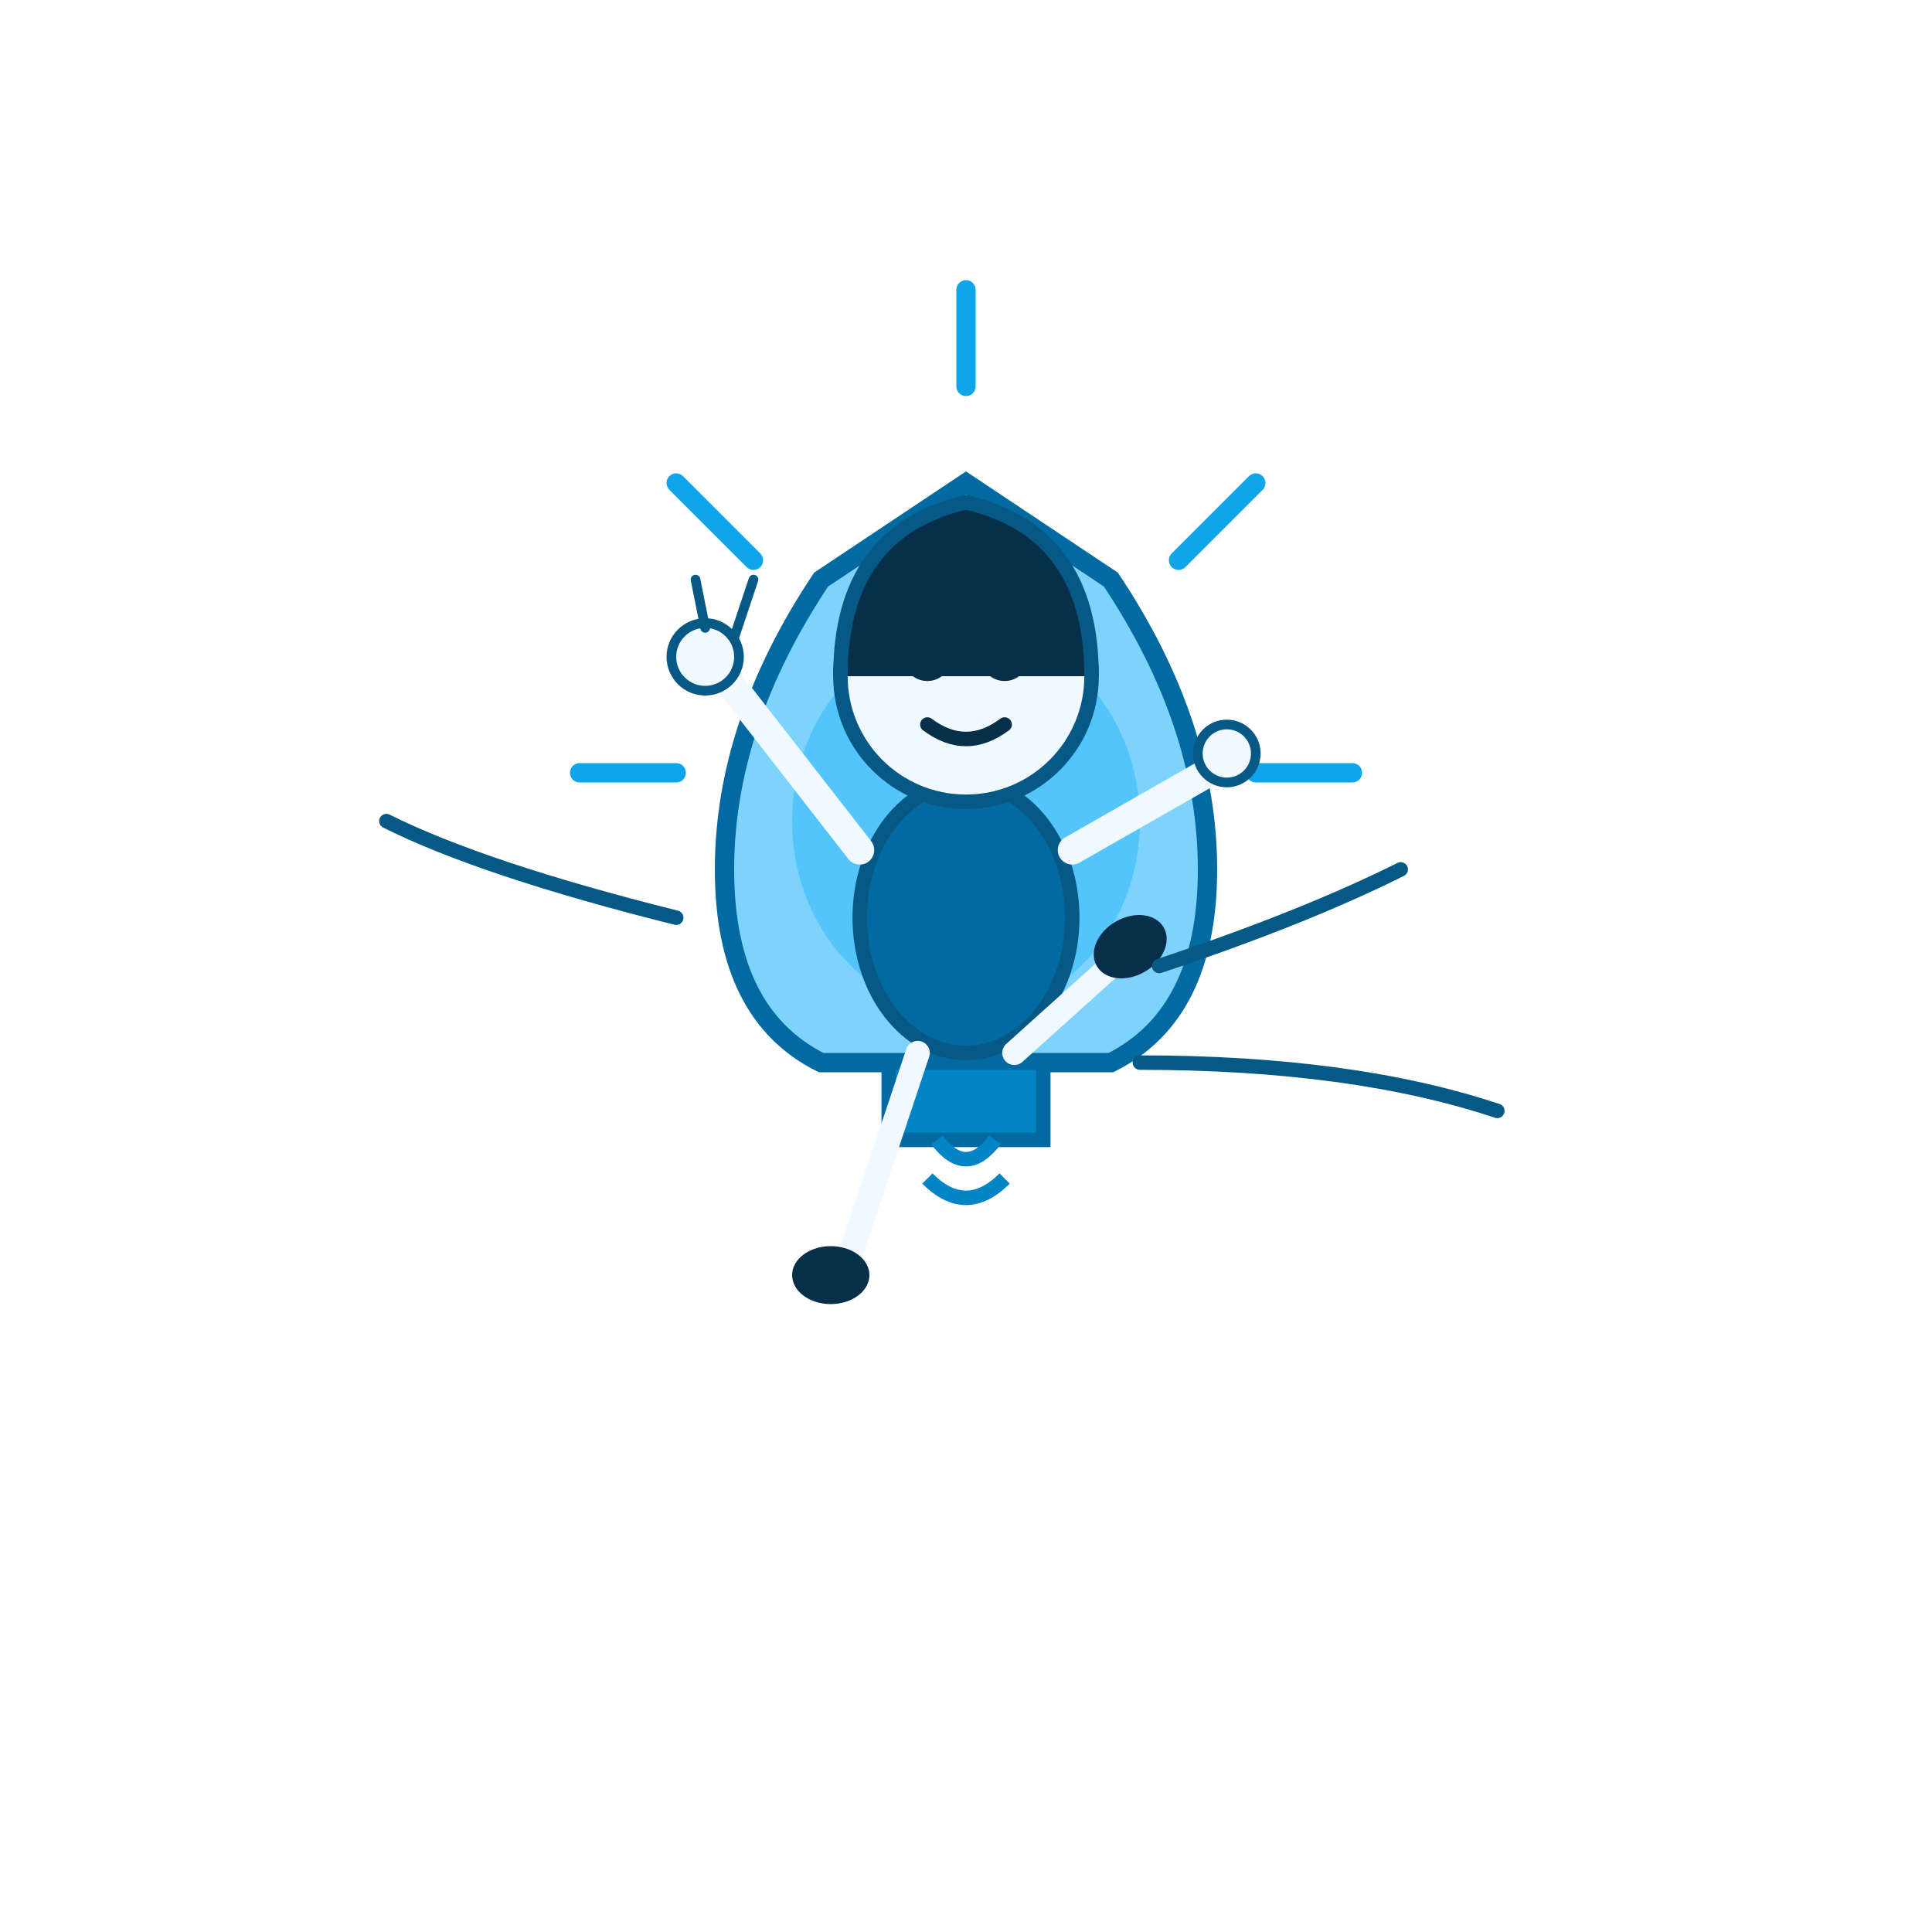
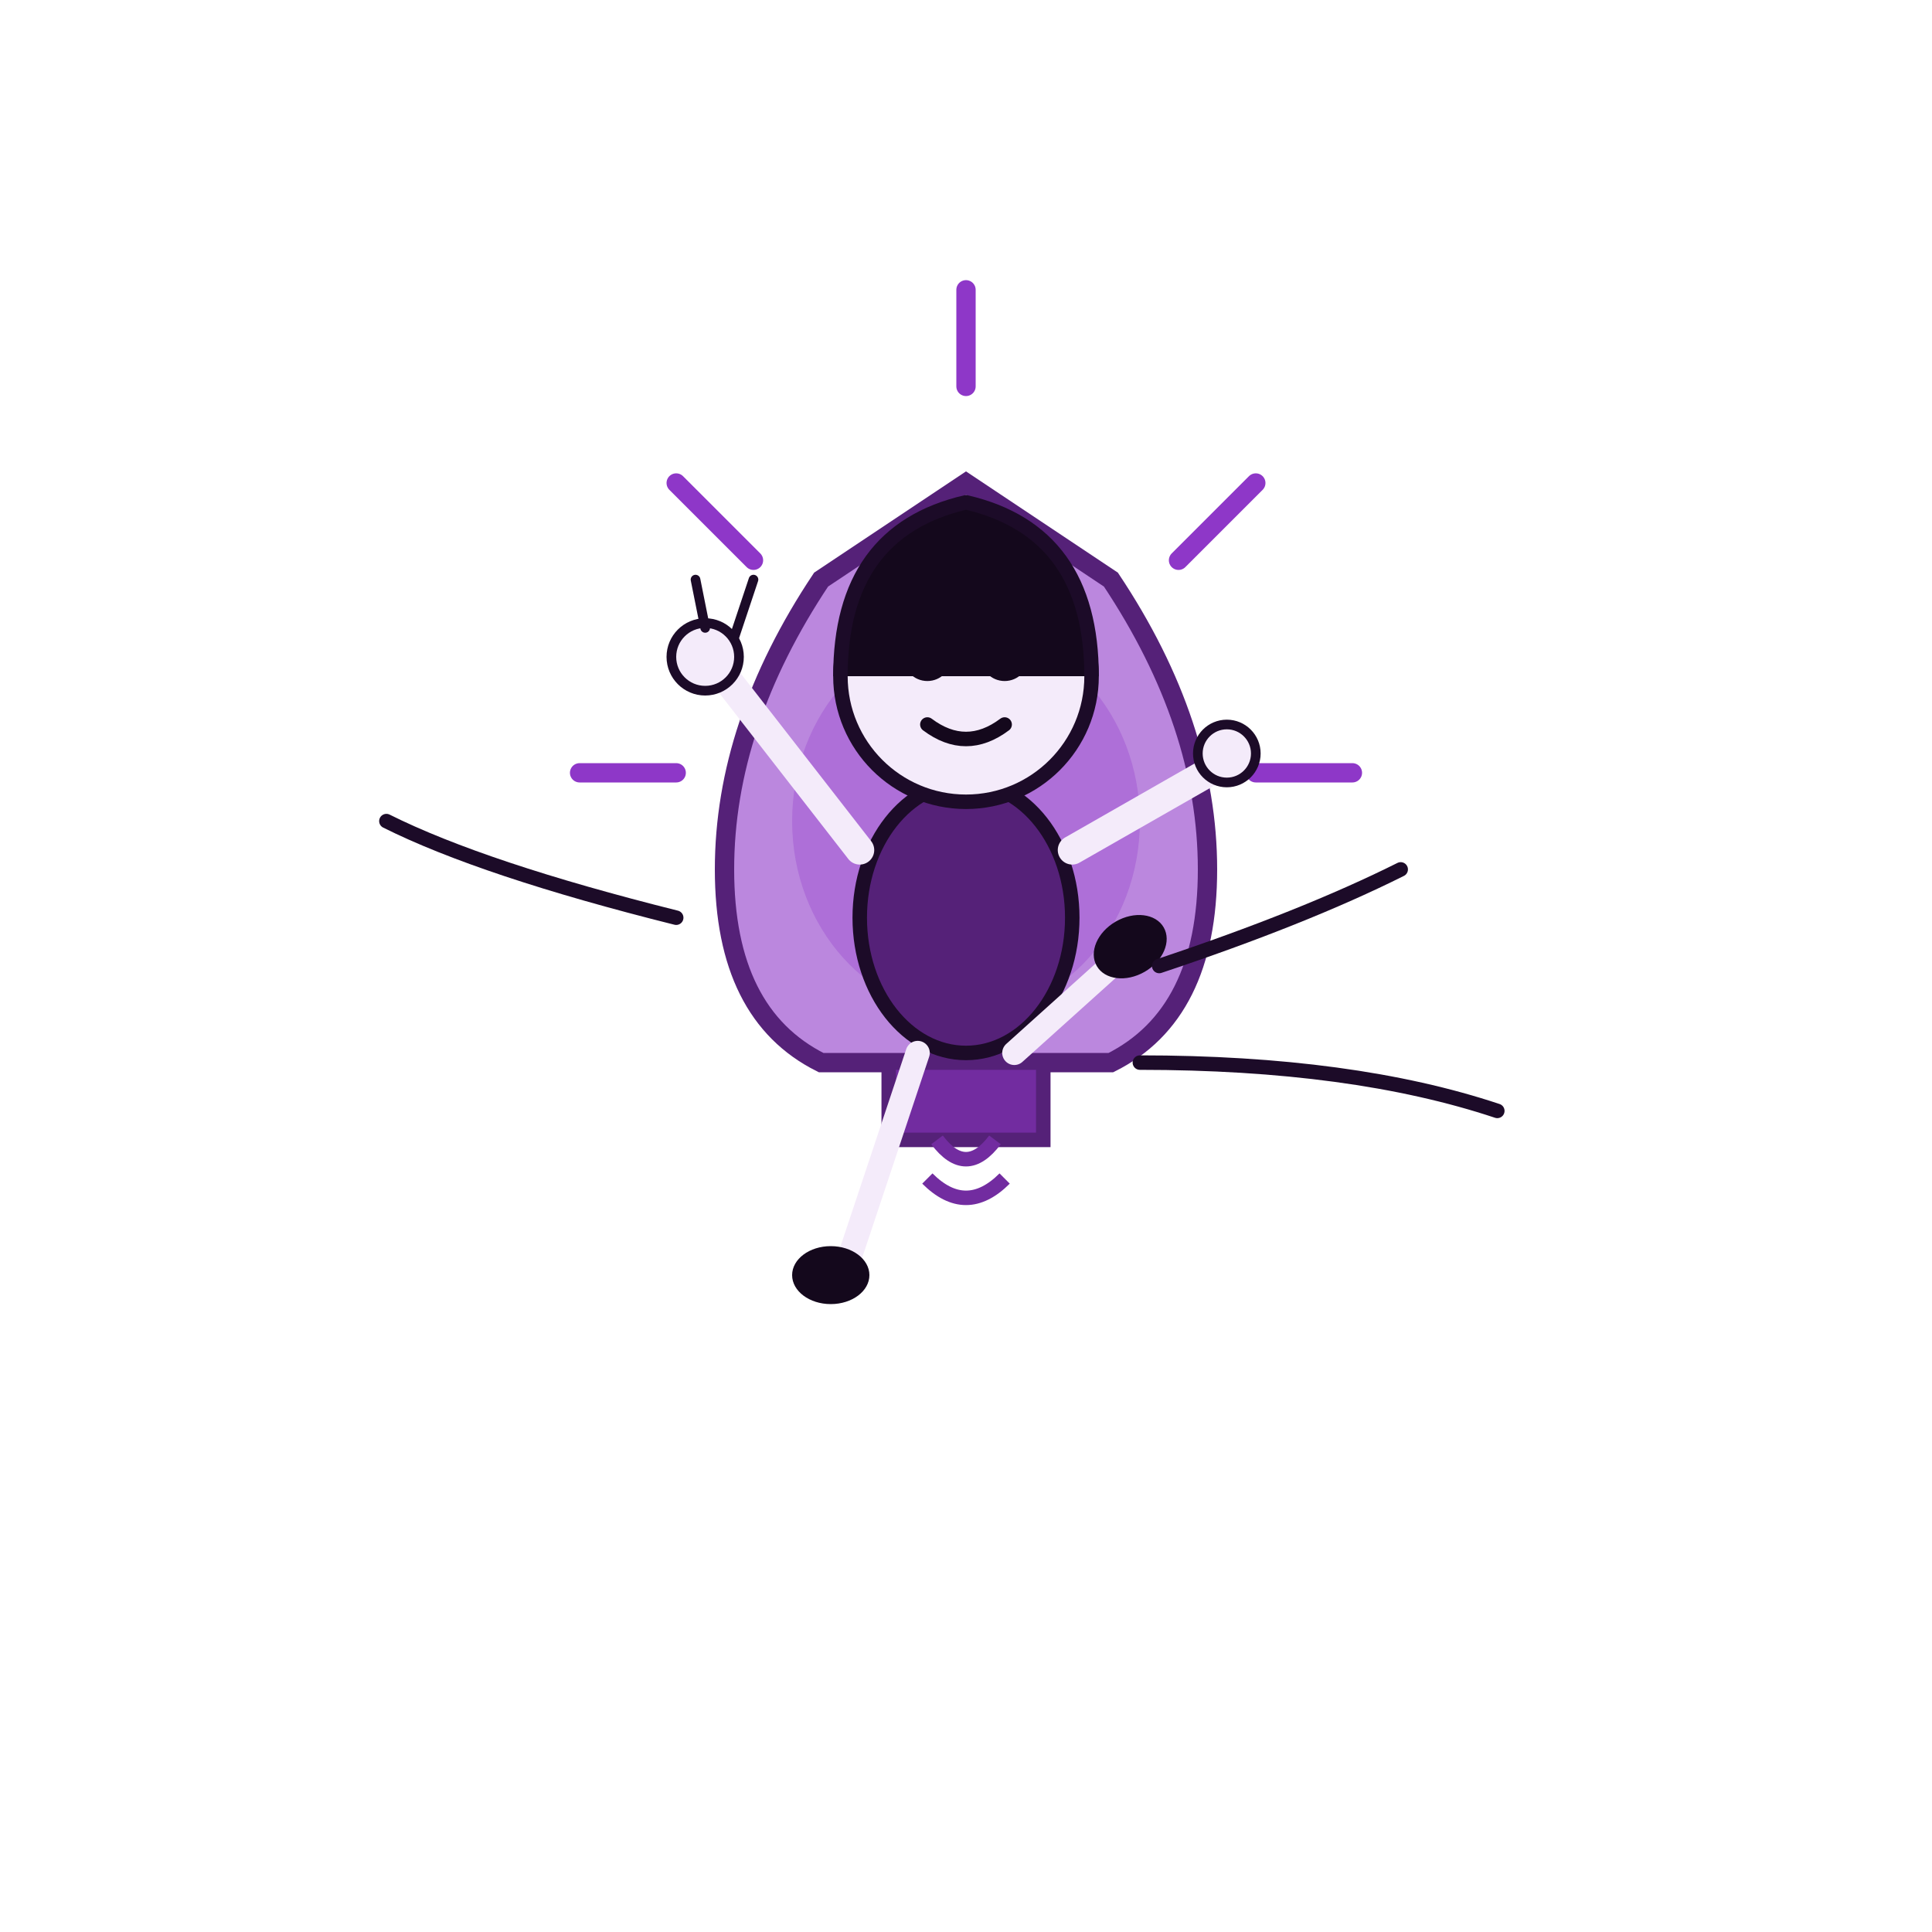
<svg xmlns="http://www.w3.org/2000/svg" viewBox="0 0 200 200">
  <g>
-     <path d="M 85 60 Q 75 75 75 90 Q 75 105 85 110 L 115 110 Q 125 105 125 90 Q 125 75 115 60 Q 100 50 100 50 Q 100 50 85 60 Z" fill="#7dd3fc" stroke="#0369a1" stroke-width="2" />
-     <ellipse cx="100" cy="85" rx="18" ry="20" fill="#38bdf8" opacity="0.6" />
-     <rect x="92" y="110" width="16" height="8" fill="#0284c7" stroke="#0369a1" stroke-width="1.5" />
-     <g stroke="#0284c7" stroke-width="1.5" fill="none">
+     <path d="M 85 60 Q 75 75 75 90 Q 75 105 85 110 L 115 110 Q 125 105 125 90 Q 125 75 115 60 Q 100 50 100 50 Q 100 50 85 60 Z" fill="#bb87de" stroke="#552178" stroke-width="2" />
+     <ellipse cx="100" cy="85" rx="18" ry="20" fill="#a55fd3" opacity="0.6" />
+     <rect x="92" y="110" width="16" height="8" fill="#722ca0" stroke="#552178" stroke-width="1.5" />
+     <g stroke="#722ca0" stroke-width="1.5" fill="none">
      <path d="M 97 118 Q 100 122 103 118" />
      <path d="M 96 122 Q 100 126 104 122" />
    </g>
-     <g stroke="#0ea5e9" stroke-width="2" fill="none" stroke-linecap="round">
+     <g stroke="#8e37c8" stroke-width="2" fill="none" stroke-linecap="round">
      <line x1="100" y1="30" x2="100" y2="40" />
      <line x1="130" y1="50" x2="122" y2="58" />
      <line x1="140" y1="80" x2="130" y2="80" />
      <line x1="70" y1="50" x2="78" y2="58" />
      <line x1="60" y1="80" x2="70" y2="80" />
    </g>
  </g>
  <g>
-     <ellipse cx="100" cy="95" rx="11" ry="14" fill="#0369a1" stroke="#075985" stroke-width="1.5" />
-     <circle cx="100" cy="70" r="13" fill="#f0f9ff" stroke="#075985" stroke-width="1.5" />
-     <path d="M 87 70 Q 87 55 100 52 Q 113 55 113 70" fill="#082f49" stroke="#075985" stroke-width="1.5" />
-     <circle cx="96" cy="68" r="2.5" fill="#082f49" />
-     <circle cx="104" cy="68" r="2.5" fill="#082f49" />
-     <path d="M 96 75 Q 100 78 104 75" stroke="#082f49" stroke-width="1.5" fill="none" stroke-linecap="round" />
+     <ellipse cx="100" cy="95" rx="11" ry="14" fill="#552178" stroke="#1c0b28" stroke-width="1.5" />
+     <circle cx="100" cy="70" r="13" fill="#f4ebfa" stroke="#1c0b28" stroke-width="1.5" />
+     <path d="M 87 70 Q 87 55 100 52 Q 113 55 113 70" fill="#14081c" stroke="#1c0b28" stroke-width="1.5" />
+     <circle cx="96" cy="68" r="2.5" fill="#14081c" />
+     <circle cx="104" cy="68" r="2.5" fill="#14081c" />
+     <path d="M 96 75 Q 100 78 104 75" stroke="#14081c" stroke-width="1.5" fill="none" stroke-linecap="round" />
    <g>
-       <line x1="89" y1="88" x2="75" y2="70" stroke="#f0f9ff" stroke-width="3" stroke-linecap="round" />
-       <circle cx="73" cy="68" r="3.5" fill="#f0f9ff" stroke="#075985" stroke-width="1" />
-       <line x1="73" y1="65" x2="72" y2="60" stroke="#075985" stroke-width="1" stroke-linecap="round" />
-       <line x1="76" y1="66" x2="78" y2="60" stroke="#075985" stroke-width="1" stroke-linecap="round" />
+       <line x1="89" y1="88" x2="75" y2="70" stroke="#f4ebfa" stroke-width="3" stroke-linecap="round" />
+       <circle cx="73" cy="68" r="3.5" fill="#f4ebfa" stroke="#1c0b28" stroke-width="1" />
+       <line x1="73" y1="65" x2="72" y2="60" stroke="#1c0b28" stroke-width="1" stroke-linecap="round" />
+       <line x1="76" y1="66" x2="78" y2="60" stroke="#1c0b28" stroke-width="1" stroke-linecap="round" />
    </g>
-     <line x1="111" y1="88" x2="125" y2="80" stroke="#f0f9ff" stroke-width="3" stroke-linecap="round" />
-     <circle cx="127" cy="78" r="3" fill="#f0f9ff" stroke="#075985" stroke-width="1" />
+     <line x1="111" y1="88" x2="125" y2="80" stroke="#f4ebfa" stroke-width="3" stroke-linecap="round" />
+     <circle cx="127" cy="78" r="3" fill="#f4ebfa" stroke="#1c0b28" stroke-width="1" />
    <g>
-       <line x1="95" y1="109" x2="88" y2="130" stroke="#f0f9ff" stroke-width="2.5" stroke-linecap="round" />
-       <ellipse cx="86" cy="132" rx="4" ry="3" fill="#082f49" />
+       <line x1="95" y1="109" x2="88" y2="130" stroke="#f4ebfa" stroke-width="2.5" stroke-linecap="round" />
+       <ellipse cx="86" cy="132" rx="4" ry="3" fill="#14081c" />
    </g>
    <g>
-       <line x1="105" y1="109" x2="115" y2="100" stroke="#f0f9ff" stroke-width="2.5" stroke-linecap="round" />
-       <ellipse cx="117" cy="98" rx="4" ry="3" fill="#082f49" transform="rotate(-30 117 98)" />
+       <line x1="105" y1="109" x2="115" y2="100" stroke="#f4ebfa" stroke-width="2.5" stroke-linecap="round" />
+       <ellipse cx="117" cy="98" rx="4" ry="3" fill="#14081c" transform="rotate(-30 117 98)" />
    </g>
  </g>
-   <g stroke="#075985" stroke-width="1.5" fill="none" stroke-linecap="round">
+   <g stroke="#1c0b28" stroke-width="1.5" fill="none" stroke-linecap="round">
    <path d="M 120 100 Q 135 95 145 90" />
    <path d="M 118 110 Q 140 110 155 115" />
    <path d="M 70 95 Q 50 90 40 85" />
  </g>
</svg>
